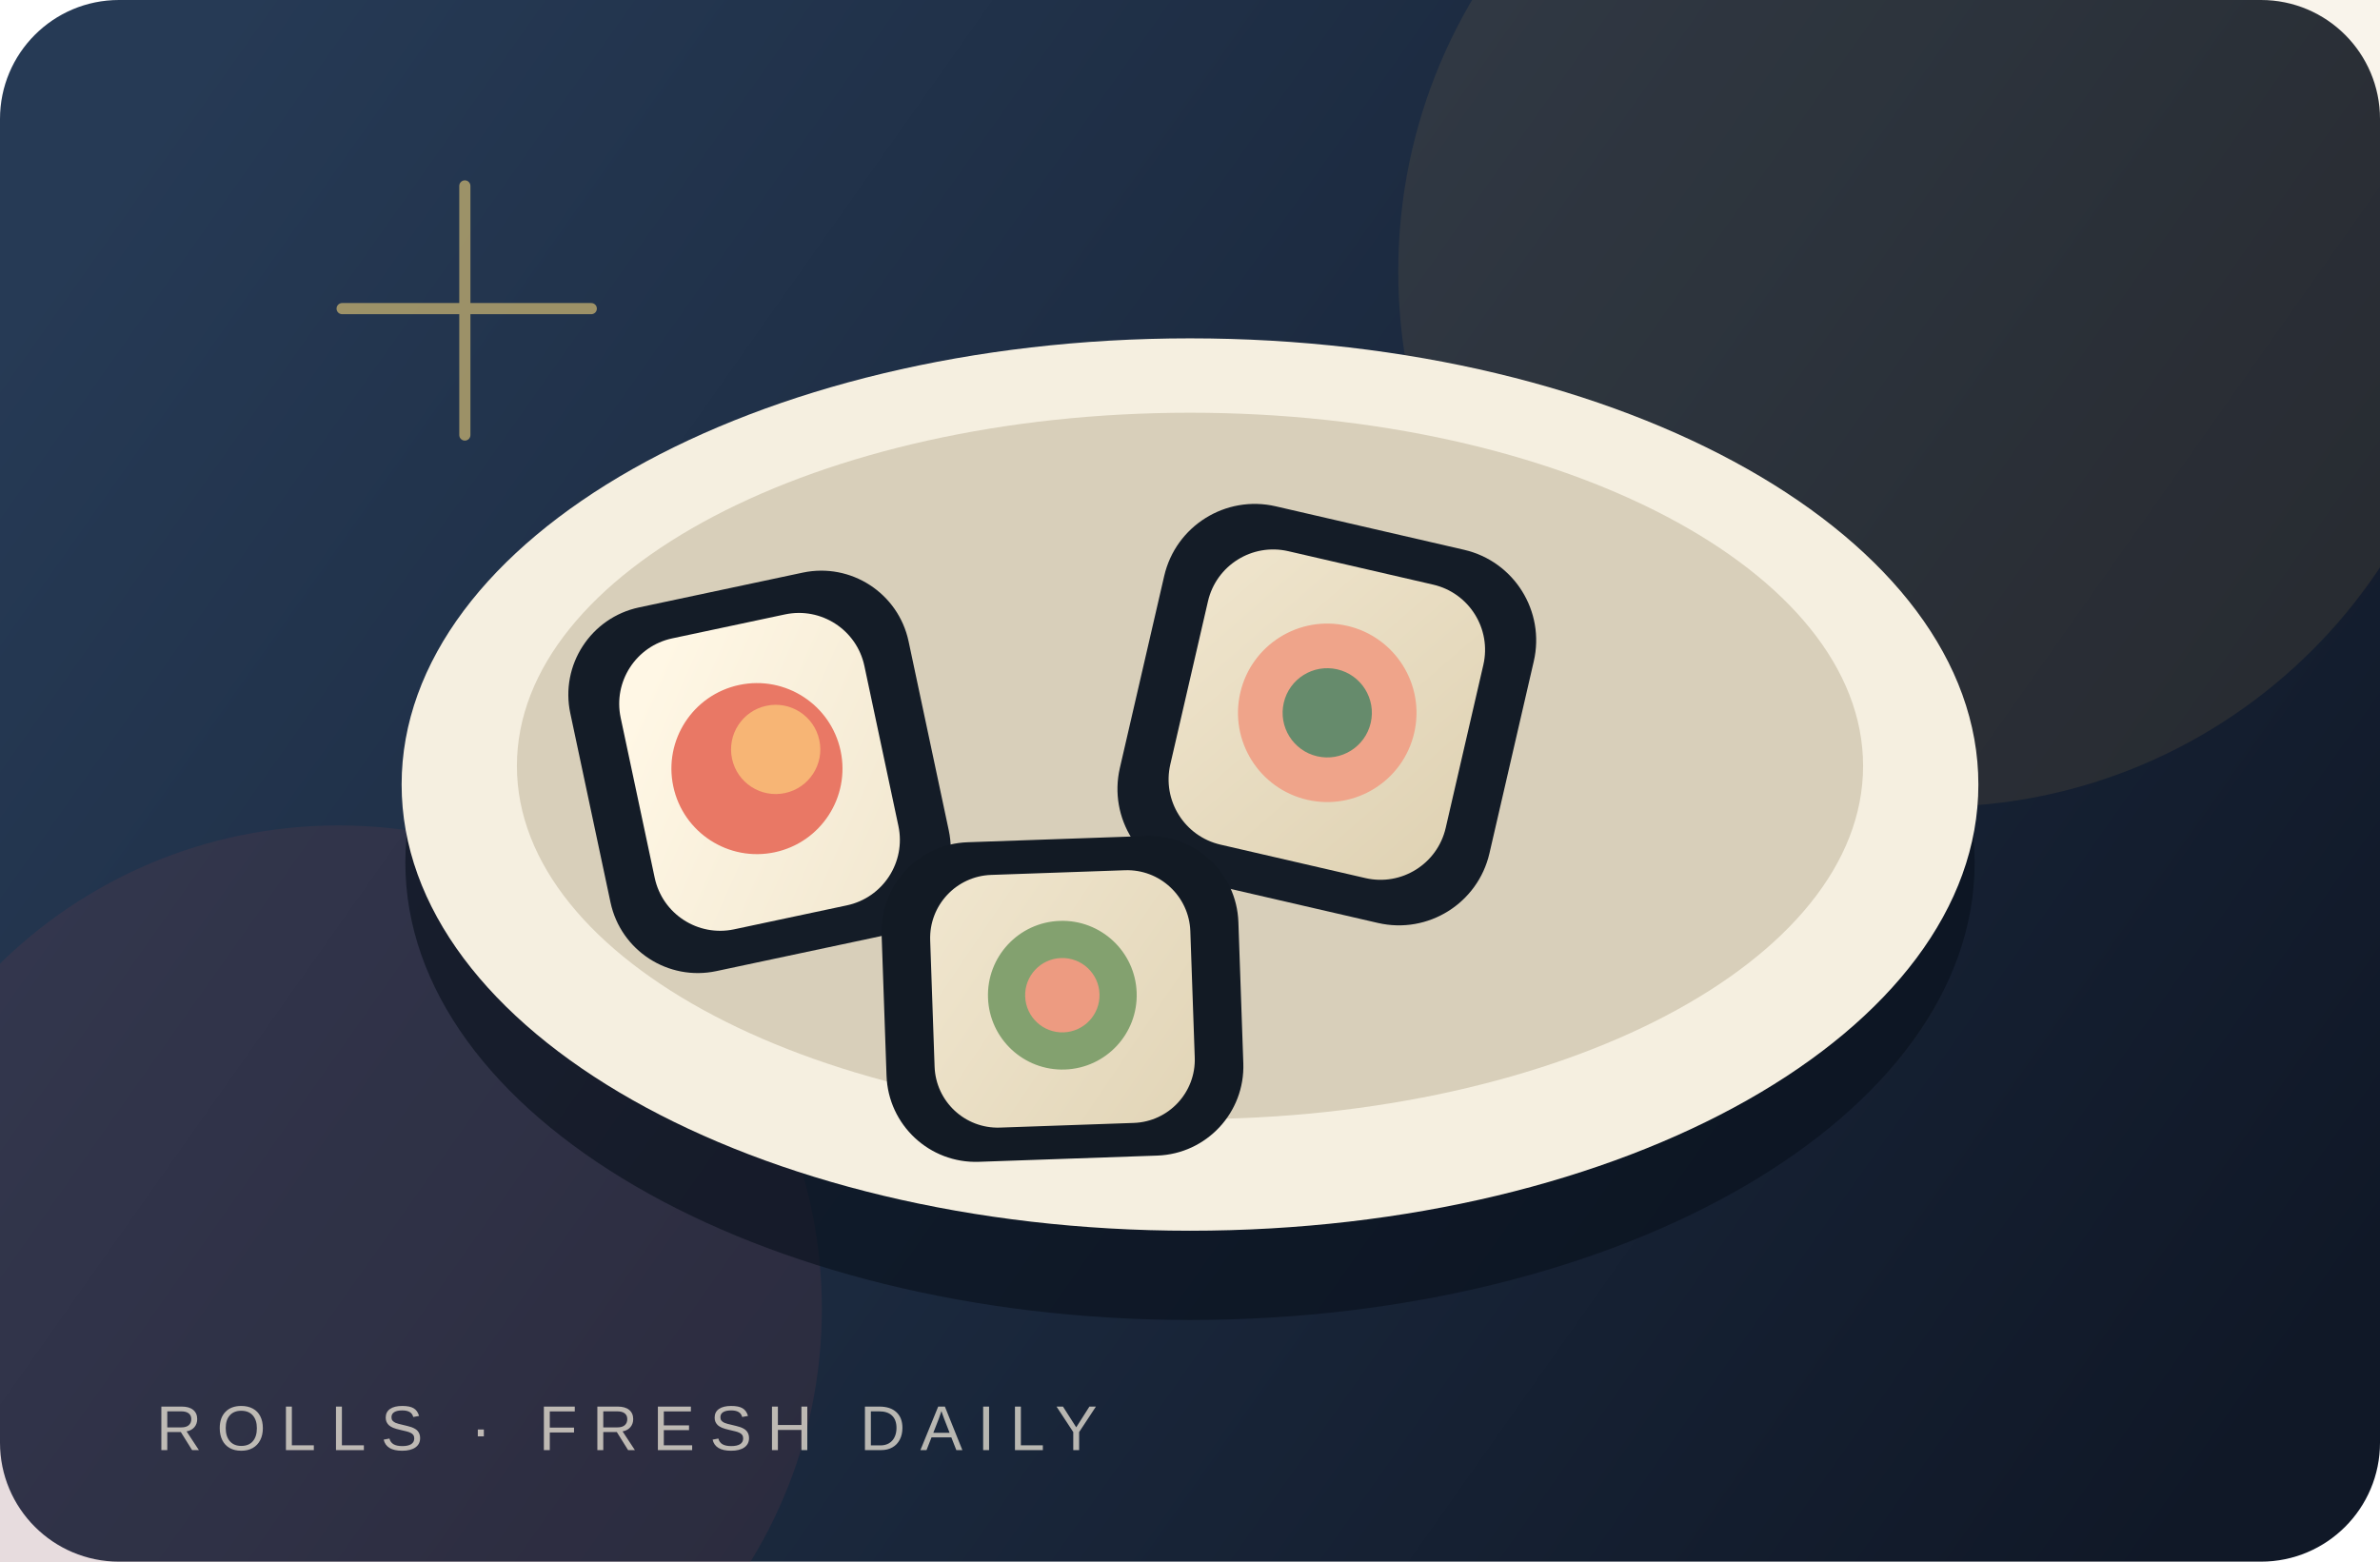
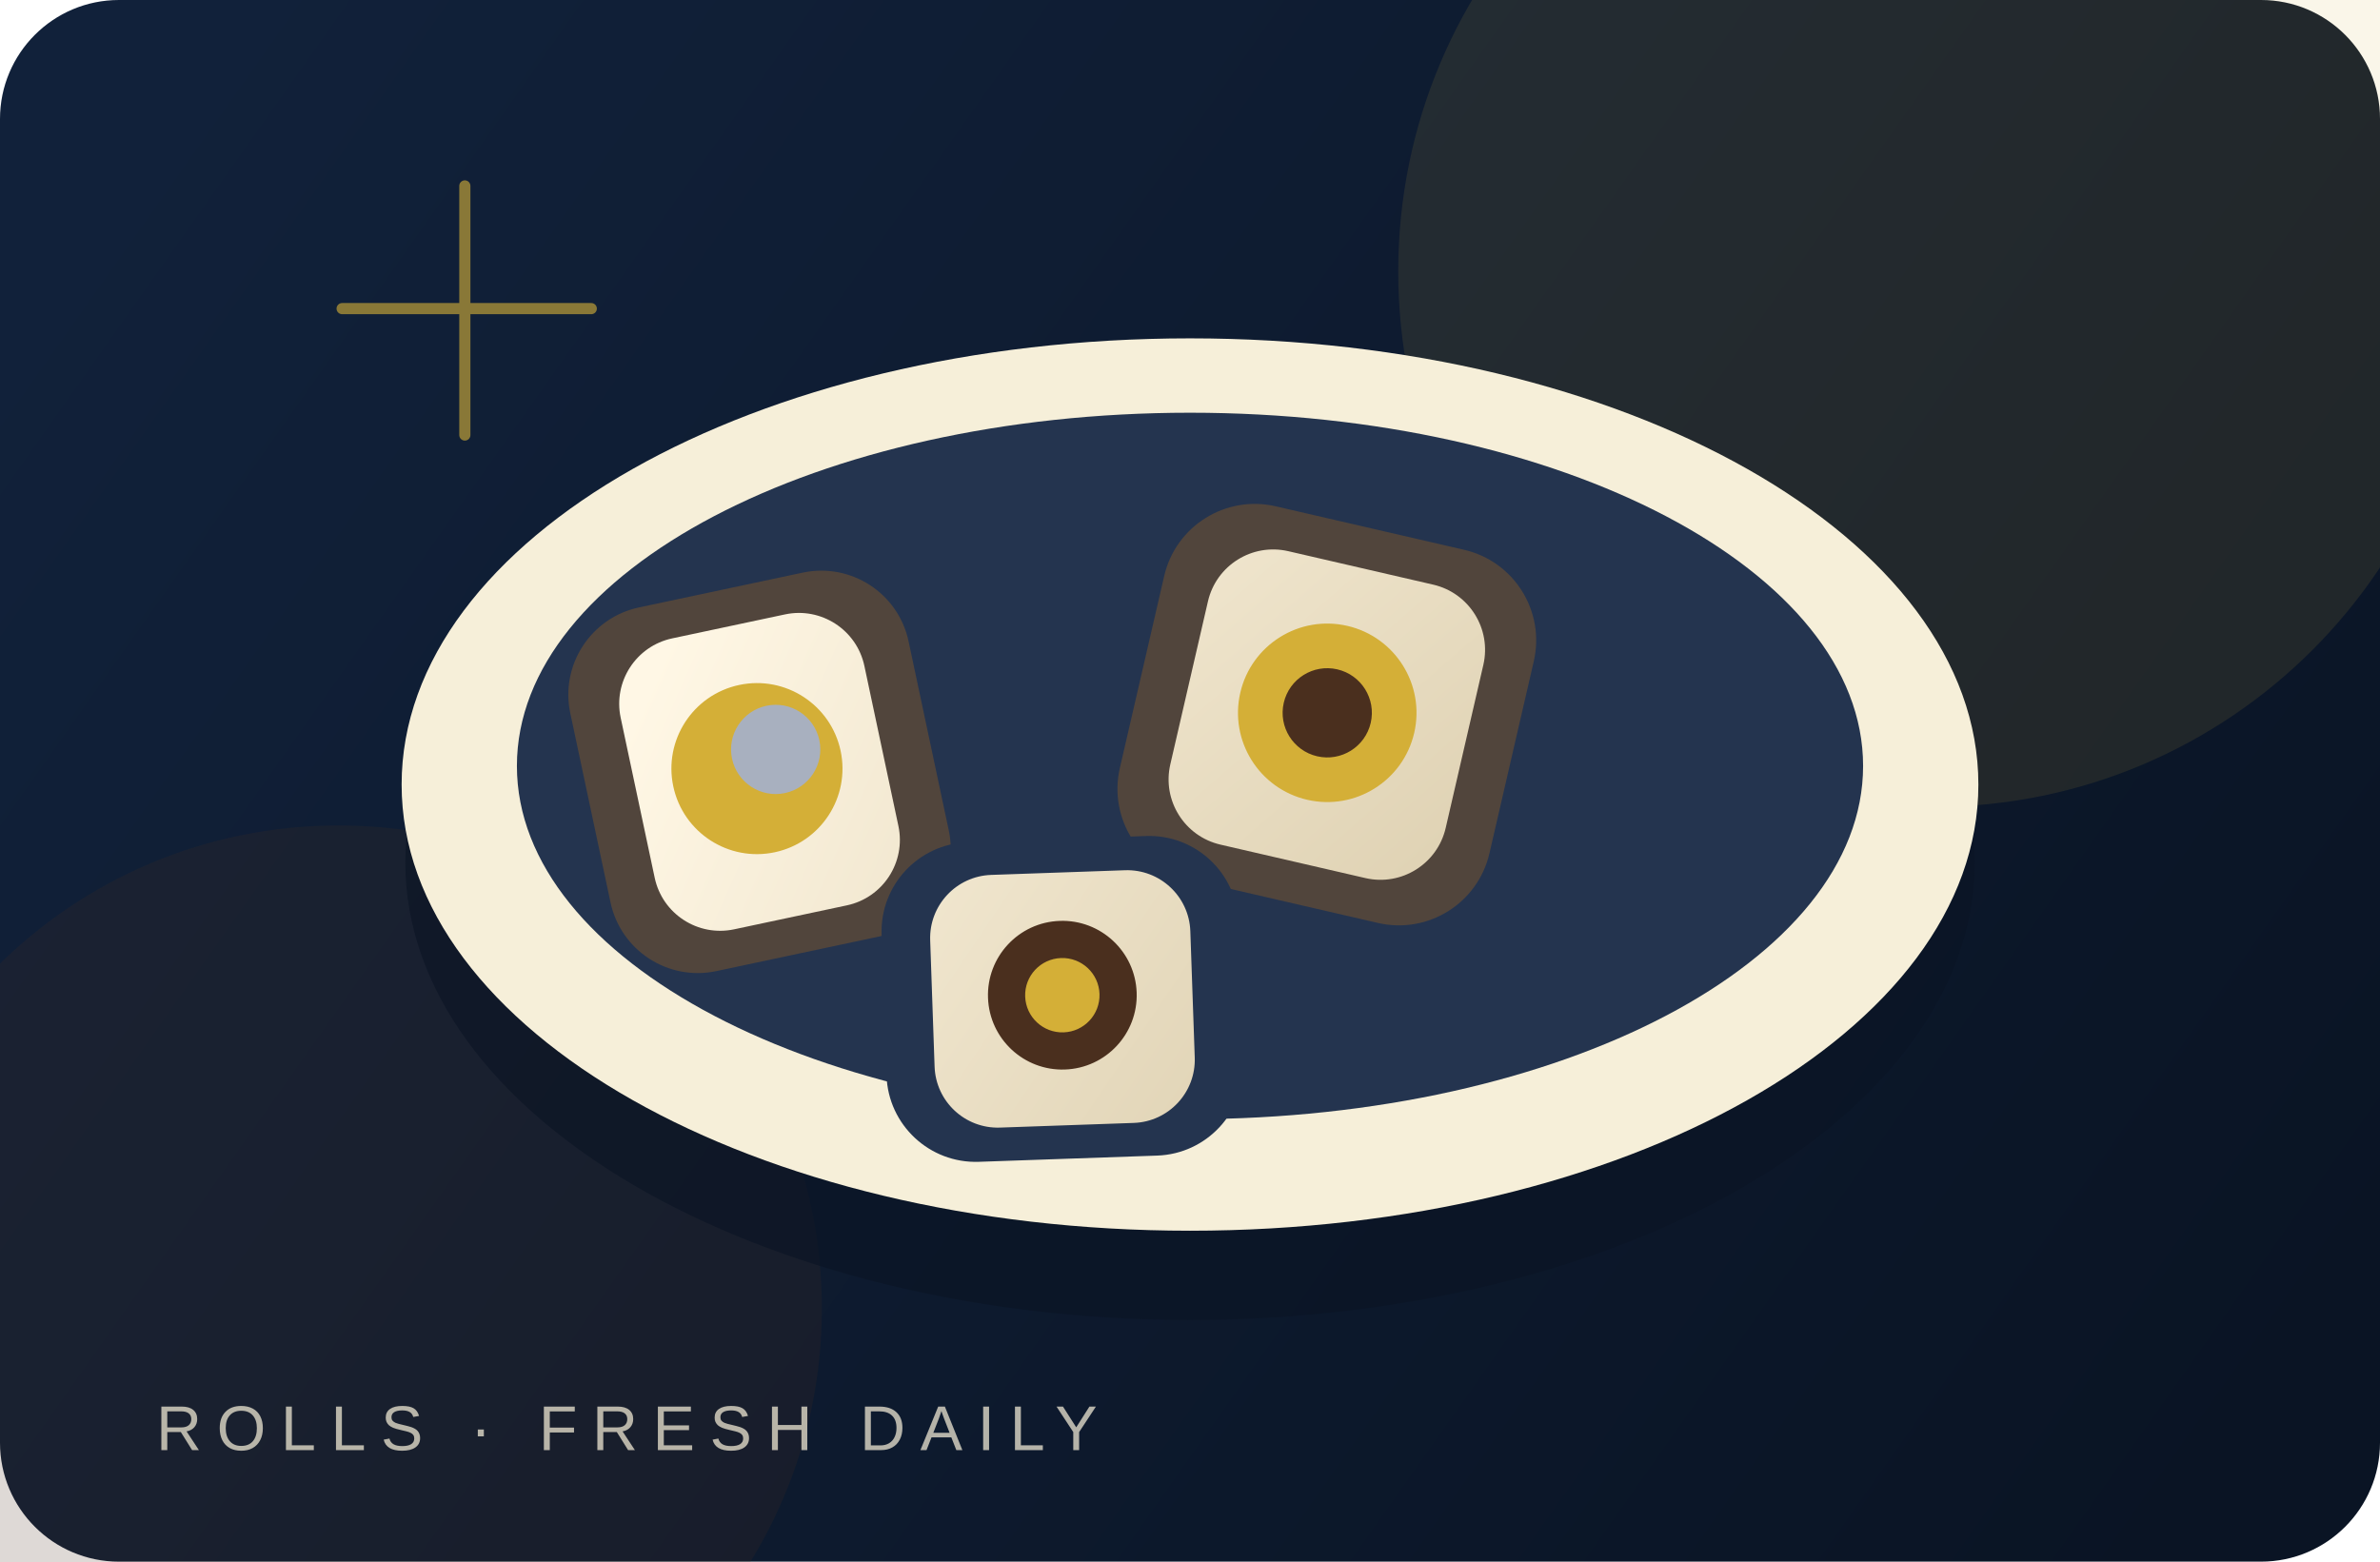
<svg xmlns="http://www.w3.org/2000/svg" viewBox="0 0 640 420" fill="none">
  <defs>
    <linearGradient id="bg" x1="45" y1="25" x2="590" y2="410" gradientUnits="userSpaceOnUse">
-       <stop stop-color="#263a55" />
-       <stop offset="1" stop-color="#101827" />
+       <stop stop-color="#11213A" />
+       <stop offset="1" stop-color="#0A1424" />
    </linearGradient>
    <linearGradient id="rice" x1="190" y1="155" x2="390" y2="300" gradientUnits="userSpaceOnUse">
      <stop stop-color="#fff7e5" />
      <stop offset="1" stop-color="#d9cbaa" />
    </linearGradient>
  </defs>
  <rect width="640" height="420" rx="32" fill="url(#bg)" />
-   <circle cx="520" cy="73" r="144" fill="#c9a24b" fill-opacity=".11" />
-   <circle cx="91" cy="352" r="130" fill="#7d3e49" fill-opacity=".18" />
-   <ellipse cx="320" cy="232" rx="211" ry="123" fill="#09111c" fill-opacity=".62" />
-   <ellipse cx="320" cy="211" rx="212" ry="120" fill="#f5efe0" />
-   <ellipse cx="320" cy="206" rx="181" ry="95" fill="#d8cfba" />
+   <circle cx="520" cy="73" r="144" fill="#D4AF37" fill-opacity=".11" />
+   <circle cx="91" cy="352" r="130" fill="#4A2F1E" fill-opacity=".18" />
+   <ellipse cx="320" cy="232" rx="211" ry="123" fill="#0A1424" fill-opacity=".62" />
+   <ellipse cx="320" cy="211" rx="212" ry="120" fill="#F6EFD9" />
+   <ellipse cx="320" cy="206" rx="181" ry="95" fill="#24344F" />
  <g transform="rotate(-12 250 204)">
-     <rect x="158" y="148" width="93" height="100" rx="24" fill="#141c27" />
+     <rect x="158" y="148" width="93" height="100" rx="24" fill="#51453C" />
    <rect x="171" y="158" width="67" height="80" rx="18" fill="url(#rice)" />
-     <circle cx="204" cy="197" r="23" fill="#e97865" />
-     <circle cx="210" cy="193" r="12" fill="#f7b575" />
+     <circle cx="204" cy="197" r="23" fill="#D4AF37" />
+     <circle cx="210" cy="193" r="12" fill="#A8B0BF" />
  </g>
  <g transform="rotate(13 365 210)">
-     <rect x="302" y="143" width="102" height="103" rx="25" fill="#141c27" />
+     <rect x="302" y="143" width="102" height="103" rx="25" fill="#51453C" />
    <rect x="315" y="154" width="76" height="81" rx="18" fill="url(#rice)" />
-     <circle cx="353" cy="194" r="24" fill="#efa48a" />
-     <circle cx="353" cy="194" r="12" fill="#668b6c" />
+     <circle cx="353" cy="194" r="24" fill="#D4AF37" />
+     <circle cx="353" cy="194" r="12" fill="#4A2F1E" />
  </g>
  <g transform="rotate(-2 275 220)">
-     <rect x="236" y="226" width="96" height="86" rx="24" fill="#121a24" />
+     <rect x="236" y="226" width="96" height="86" rx="24" fill="#24344F" />
    <rect x="249" y="235" width="70" height="68" rx="17" fill="url(#rice)" />
-     <circle cx="284" cy="268" r="20" fill="#83a16f" />
-     <circle cx="284" cy="268" r="10" fill="#ed9b81" />
+     <circle cx="284" cy="268" r="20" fill="#4A2F1E" />
+     <circle cx="284" cy="268" r="10" fill="#D4AF37" />
  </g>
-   <path d="M92 83h67M125 50v67" stroke="#e7c977" stroke-opacity=".62" stroke-width="3" stroke-linecap="round" />
-   <text x="42" y="390" fill="#f5efe0" fill-opacity=".72" font-family="Arial,sans-serif" font-size="17" letter-spacing="4">ROLLS · FRESH DAILY</text>
+   <path d="M92 83h67M125 50v67" stroke="#D4AF37" stroke-opacity=".62" stroke-width="3" stroke-linecap="round" />
+   <text x="42" y="390" fill="#F6EFD9" fill-opacity=".72" font-family="Arial,sans-serif" font-size="17" letter-spacing="4">ROLLS · FRESH DAILY</text>
</svg>
